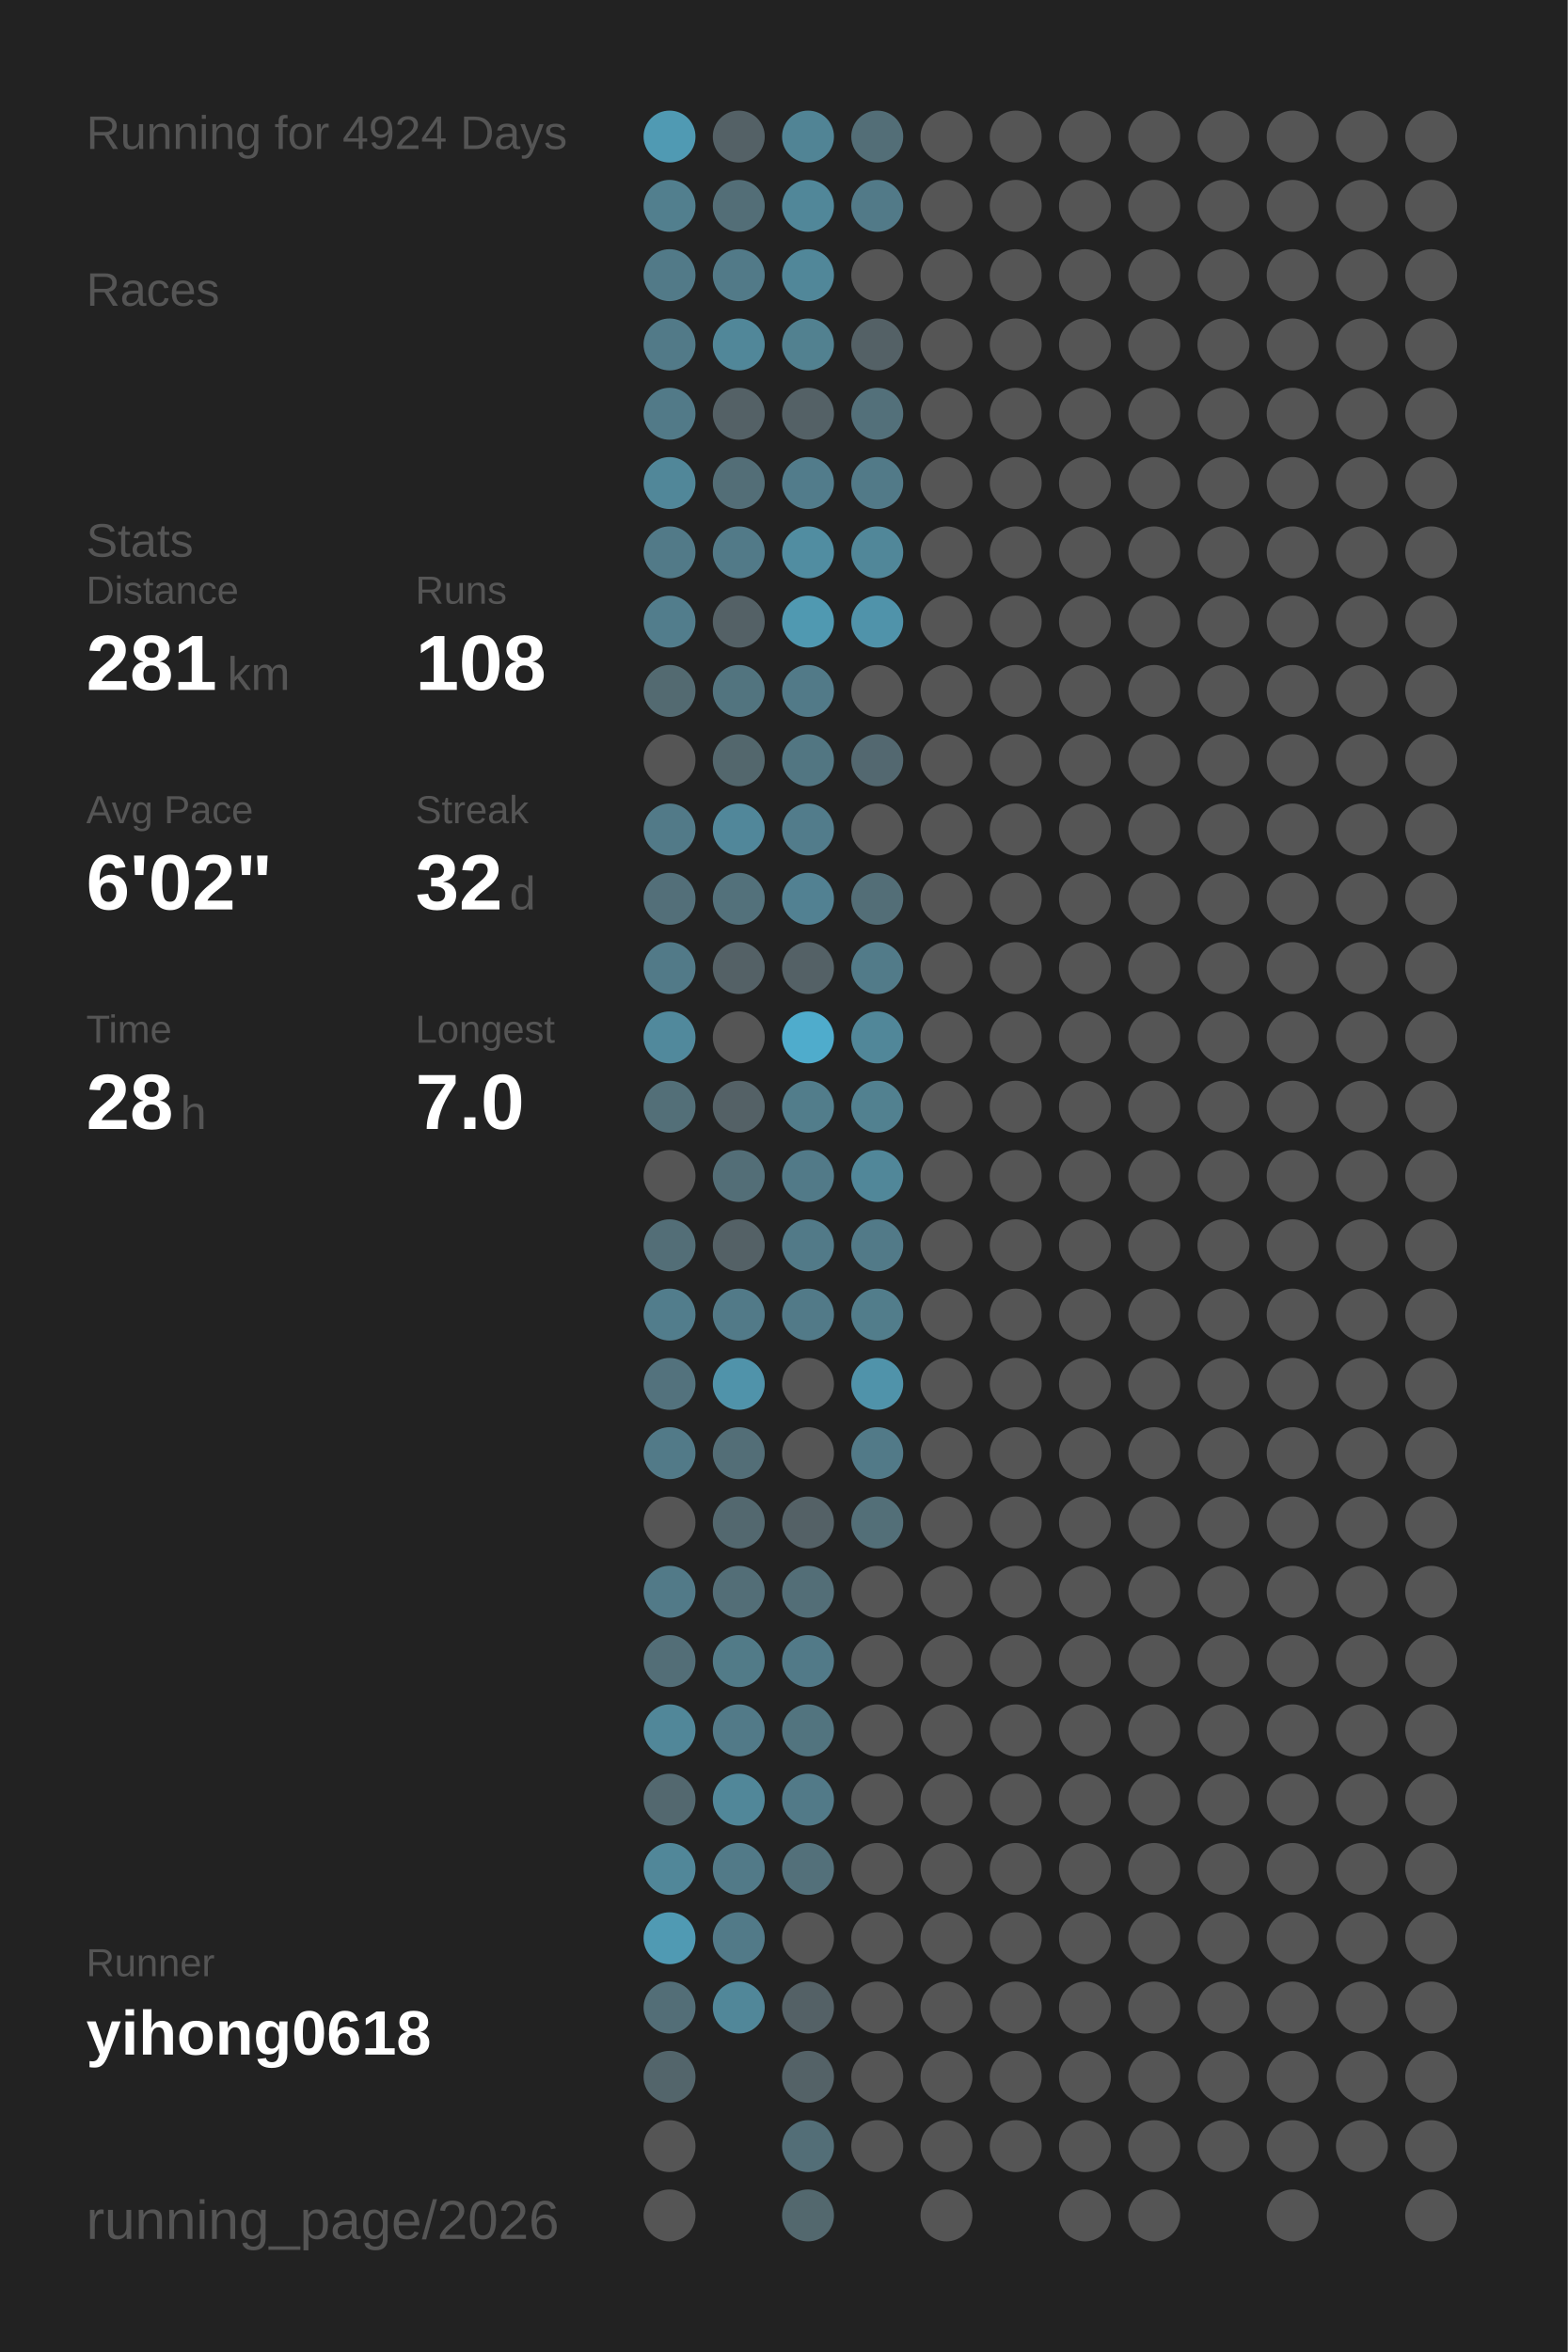
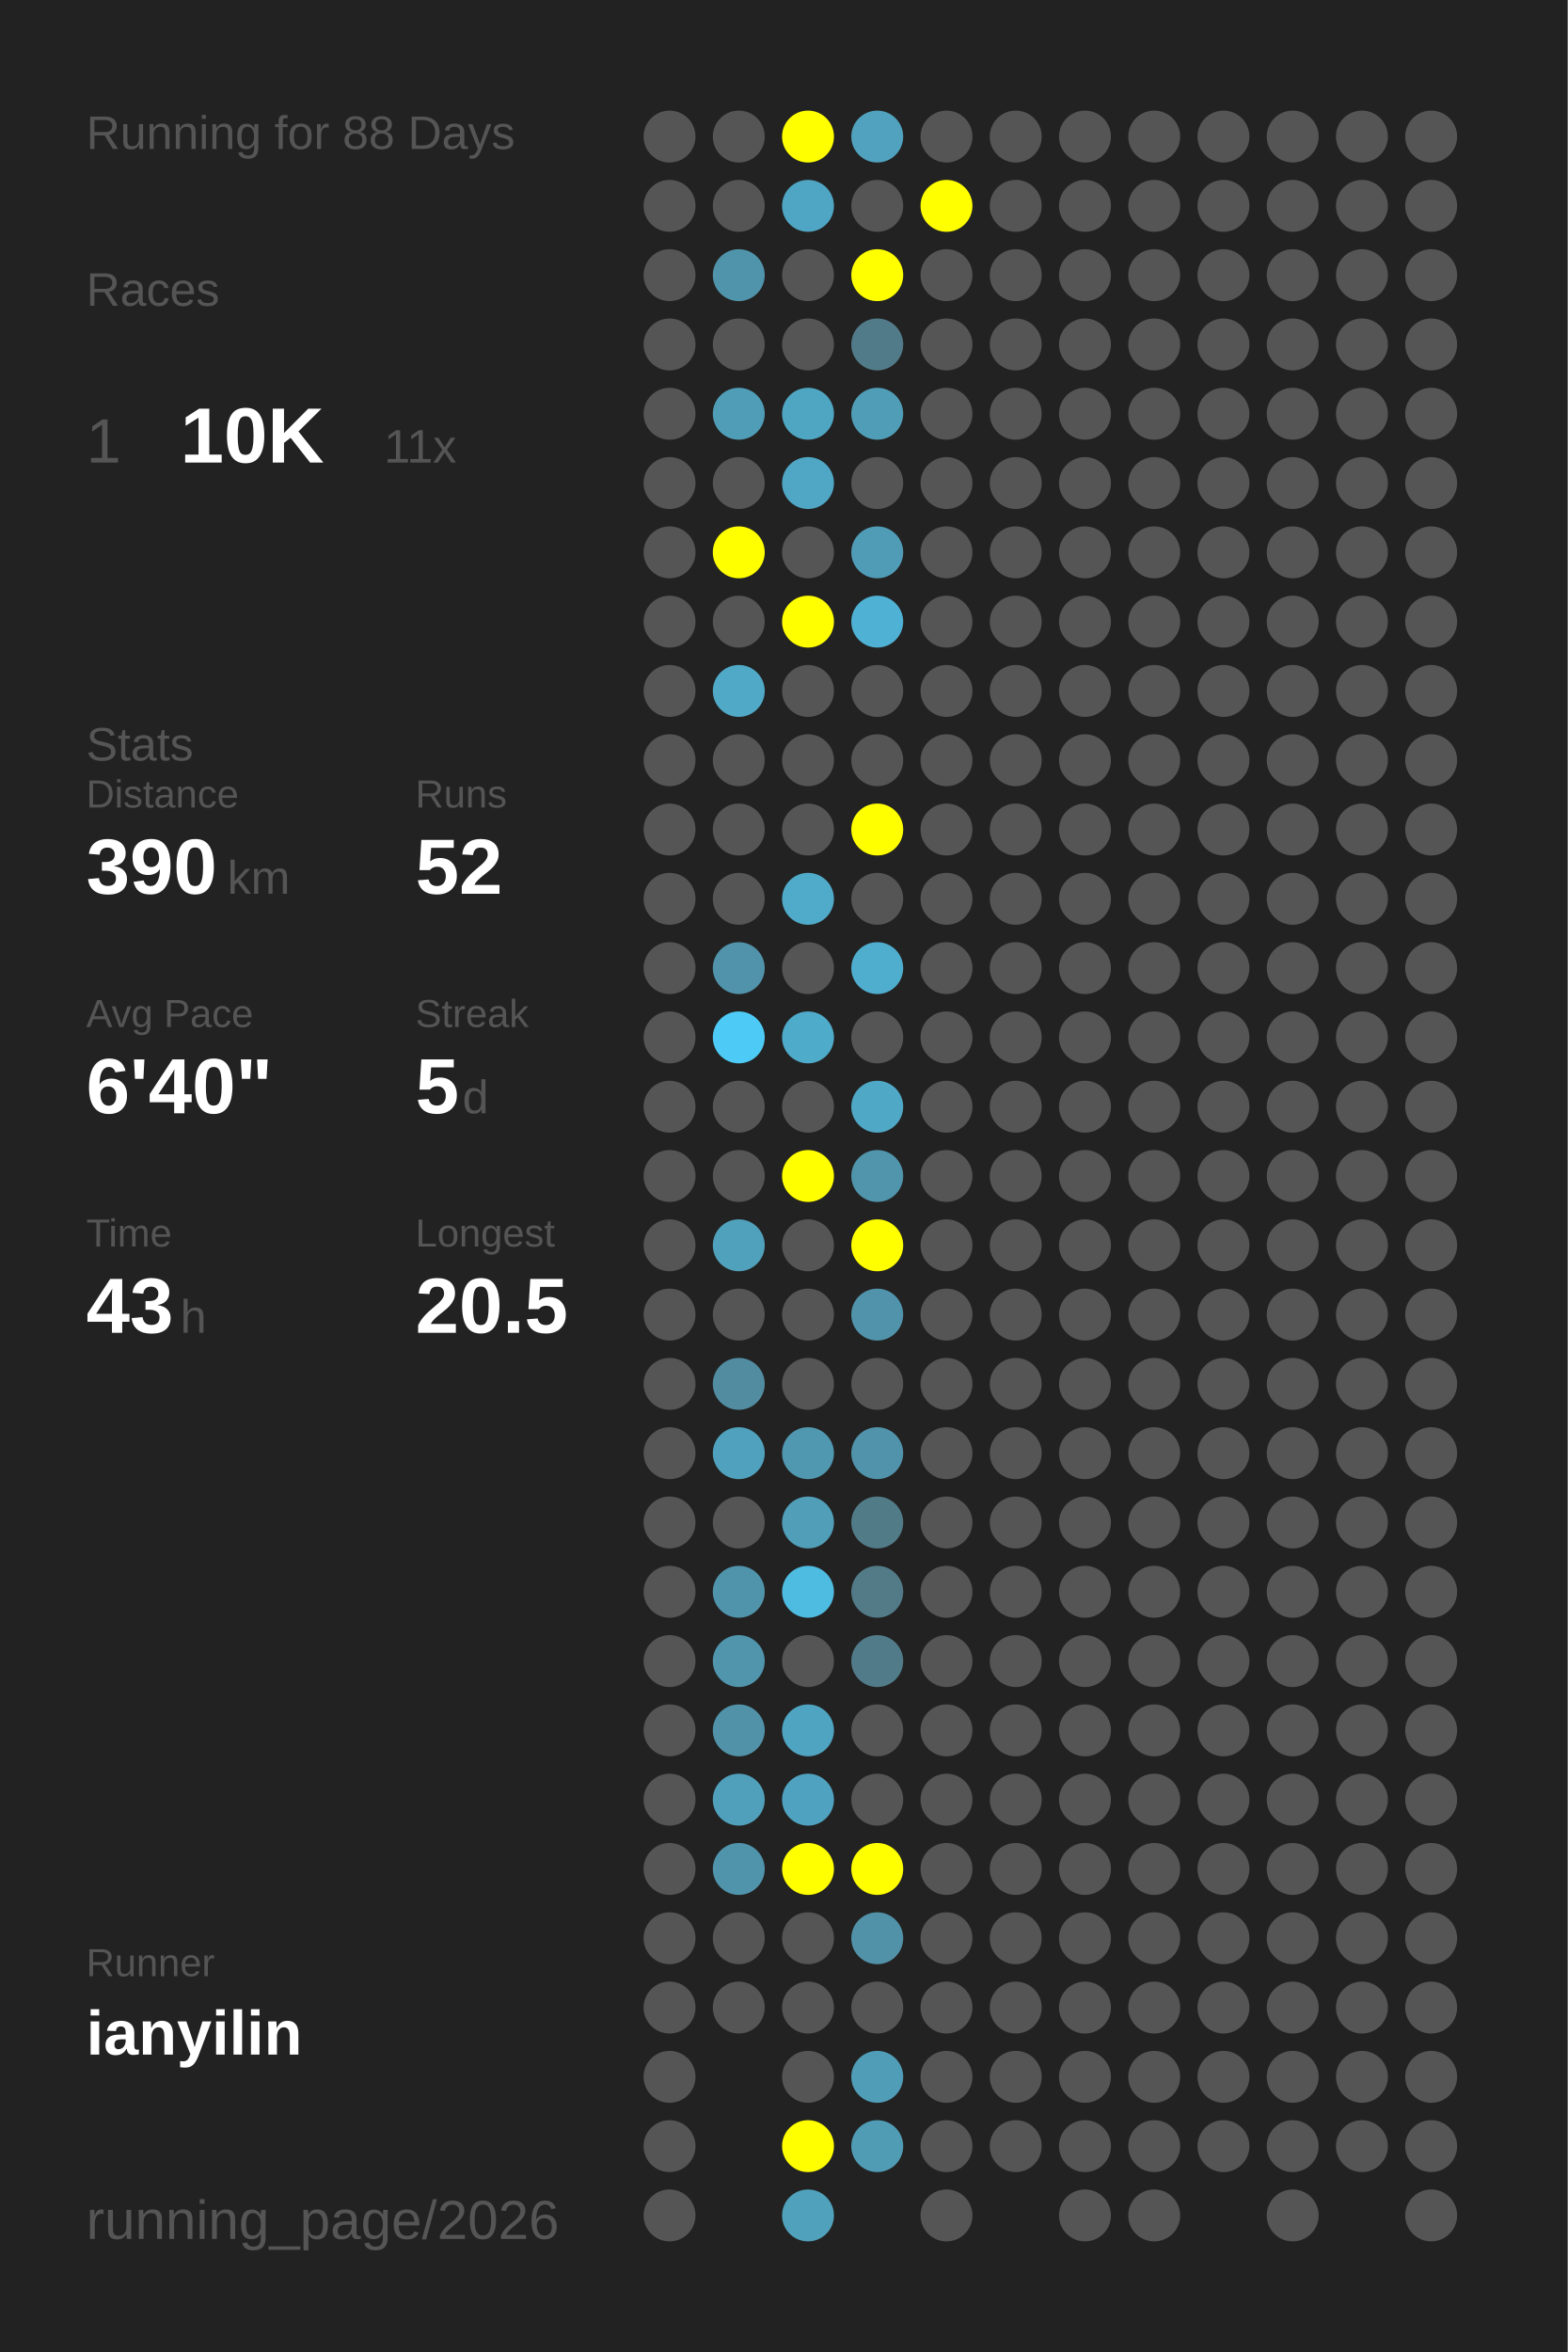
<svg xmlns="http://www.w3.org/2000/svg" baseProfile="full" height="300mm" version="1.1" viewBox="0,0,200,300" width="200mm">
  <defs />
  <rect fill="#222222" height="300" width="200" x="0" y="0" />
-   <text fill="#555555" style="font-size:6px; font-family:Arial;" x="11" y="19">Running for 4924 Days</text>
+   <text fill="#555555" style="font-size:6px; font-family:Arial;" x="11" y="19">Running for 88 Days</text>
  <text fill="#555555" style="font-size:6px; font-family:Arial;" x="11" y="39">Races</text>
-   <text fill="#555555" style="font-size:6px; font-family:Arial;" x="11" y="71">Stats</text>
-   <text fill="#555555" style="font-size:5px; font-family:Arial;" x="11" y="77">Distance</text>
-   <text fill="#FFFFFF" style="font-size:10px; font-family:Arial; font-weight:bold;" x="11" y="88">281</text>
-   <text fill="#555555" style="font-size:6px; font-family:Arial;" x="29" y="88">km</text>
-   <text fill="#555555" style="font-size:5px; font-family:Arial;" x="53" y="77">Runs</text>
-   <text fill="#FFFFFF" style="font-size:10px; font-family:Arial; font-weight:bold;" x="53" y="88">108</text>
-   <text fill="#555555" style="font-size:5px; font-family:Arial;" x="11" y="105">Avg Pace</text>
-   <text fill="#FFFFFF" style="font-size:10px; font-family:Arial; font-weight:bold;" x="11" y="116">6'02"</text>
-   <text fill="#555555" style="font-size:5px; font-family:Arial;" x="53" y="105">Streak</text>
-   <text fill="#FFFFFF" style="font-size:10px; font-family:Arial; font-weight:bold;" x="53" y="116">32</text>
-   <text fill="#555555" style="font-size:6px; font-family:Arial;" x="65" y="116">d</text>
-   <text fill="#555555" style="font-size:5px; font-family:Arial;" x="11" y="133">Time</text>
-   <text fill="#FFFFFF" style="font-size:10px; font-family:Arial; font-weight:bold;" x="11" y="144">28</text>
-   <text fill="#555555" style="font-size:6px; font-family:Arial;" x="23" y="144">h</text>
-   <text fill="#555555" style="font-size:5px; font-family:Arial;" x="53" y="133">Longest</text>
-   <text fill="#FFFFFF" style="font-size:10px; font-family:Arial; font-weight:bold;" x="53" y="144">7.0</text>
+   <text fill="#555555" style="font-size:8px; font-family:Arial;" x="11" y="59">1</text>
+   <text fill="#FFFFFF" style="font-size:10px; font-family:Arial; font-weight:bold;" x="23" y="59">10K</text>
+   <text fill="#555555" style="font-size:6px; font-family:Arial;" x="49" y="59">11x</text>
+   <text fill="#555555" style="font-size:6px; font-family:Arial;" x="11" y="97">Stats</text>
+   <text fill="#555555" style="font-size:5px; font-family:Arial;" x="11" y="103">Distance</text>
+   <text fill="#FFFFFF" style="font-size:10px; font-family:Arial; font-weight:bold;" x="11" y="114">390</text>
+   <text fill="#555555" style="font-size:6px; font-family:Arial;" x="29" y="114">km</text>
+   <text fill="#555555" style="font-size:5px; font-family:Arial;" x="53" y="103">Runs</text>
+   <text fill="#FFFFFF" style="font-size:10px; font-family:Arial; font-weight:bold;" x="53" y="114">52</text>
+   <text fill="#555555" style="font-size:5px; font-family:Arial;" x="11" y="131">Avg Pace</text>
+   <text fill="#FFFFFF" style="font-size:10px; font-family:Arial; font-weight:bold;" x="11" y="142">6'40"</text>
+   <text fill="#555555" style="font-size:5px; font-family:Arial;" x="53" y="131">Streak</text>
+   <text fill="#FFFFFF" style="font-size:10px; font-family:Arial; font-weight:bold;" x="53" y="142">5</text>
+   <text fill="#555555" style="font-size:6px; font-family:Arial;" x="59" y="142">d</text>
+   <text fill="#555555" style="font-size:5px; font-family:Arial;" x="11" y="159">Time</text>
+   <text fill="#FFFFFF" style="font-size:10px; font-family:Arial; font-weight:bold;" x="11" y="170">43</text>
+   <text fill="#555555" style="font-size:6px; font-family:Arial;" x="23" y="170">h</text>
+   <text fill="#555555" style="font-size:5px; font-family:Arial;" x="53" y="159">Longest</text>
+   <text fill="#FFFFFF" style="font-size:10px; font-family:Arial; font-weight:bold;" x="53" y="170">20.5</text>
  <text fill="#555555" style="font-size:5px; font-family:Arial;" x="11" y="252.065">Runner</text>
-   <text fill="#FFFFFF" style="font-size:8px; font-family:Arial; font-weight:bold;" x="11" y="262.065">yihong0618</text>
+   <text fill="#FFFFFF" style="font-size:8px; font-family:Arial; font-weight:bold;" x="11" y="262.065">ianyilin</text>
  <text fill="#555555" style="font-size:7px; font-family:Arial;" x="11" y="285.581">running_page/2026</text>
-   <circle cx="85.417" cy="17.419" fill="#509ab3" r="3.312" />
-   <circle cx="85.417" cy="26.258" fill="#527f8e" r="3.312" />
-   <circle cx="85.417" cy="35.097" fill="#527a88" r="3.312" />
-   <circle cx="85.417" cy="43.935" fill="#527a88" r="3.312" />
-   <circle cx="85.417" cy="52.774" fill="#527a88" r="3.312" />
-   <circle cx="85.417" cy="61.613" fill="#518799" r="3.312" />
-   <circle cx="85.417" cy="70.452" fill="#527a88" r="3.312" />
-   <circle cx="85.417" cy="79.29" fill="#527d8c" r="3.312" />
-   <circle cx="85.417" cy="88.129" fill="#536a71" r="3.312" />
+   <circle cx="85.417" cy="17.419" fill="#555555" r="3.312" />
+   <circle cx="85.417" cy="26.258" fill="#555555" r="3.312" />
+   <circle cx="85.417" cy="35.097" fill="#555555" r="3.312" />
+   <circle cx="85.417" cy="43.935" fill="#555555" r="3.312" />
+   <circle cx="85.417" cy="52.774" fill="#555555" r="3.312" />
+   <circle cx="85.417" cy="61.613" fill="#555555" r="3.312" />
+   <circle cx="85.417" cy="70.452" fill="#555555" r="3.312" />
+   <circle cx="85.417" cy="79.29" fill="#555555" r="3.312" />
+   <circle cx="85.417" cy="88.129" fill="#555555" r="3.312" />
  <circle cx="85.417" cy="96.968" fill="#555555" r="3.312" />
-   <circle cx="85.417" cy="105.806" fill="#527a88" r="3.312" />
-   <circle cx="85.417" cy="114.645" fill="#536f79" r="3.312" />
-   <circle cx="85.417" cy="123.484" fill="#527a88" r="3.312" />
-   <circle cx="85.417" cy="132.323" fill="#51899c" r="3.312" />
-   <circle cx="85.417" cy="141.161" fill="#536f78" r="3.312" />
+   <circle cx="85.417" cy="105.806" fill="#555555" r="3.312" />
+   <circle cx="85.417" cy="114.645" fill="#555555" r="3.312" />
+   <circle cx="85.417" cy="123.484" fill="#555555" r="3.312" />
+   <circle cx="85.417" cy="132.323" fill="#555555" r="3.312" />
+   <circle cx="85.417" cy="141.161" fill="#555555" r="3.312" />
  <circle cx="85.417" cy="150" fill="#555555" r="3.312" />
-   <circle cx="85.417" cy="158.839" fill="#536e77" r="3.312" />
-   <circle cx="85.417" cy="167.677" fill="#527d8c" r="3.312" />
-   <circle cx="85.417" cy="176.516" fill="#53727d" r="3.312" />
-   <circle cx="85.417" cy="185.355" fill="#527a88" r="3.312" />
+   <circle cx="85.417" cy="158.839" fill="#555555" r="3.312" />
+   <circle cx="85.417" cy="167.677" fill="#555555" r="3.312" />
+   <circle cx="85.417" cy="176.516" fill="#555555" r="3.312" />
+   <circle cx="85.417" cy="185.355" fill="#555555" r="3.312" />
  <circle cx="85.417" cy="194.194" fill="#555555" r="3.312" />
-   <circle cx="85.417" cy="203.032" fill="#527a88" r="3.312" />
-   <circle cx="85.417" cy="211.871" fill="#536e77" r="3.312" />
-   <circle cx="85.417" cy="220.71" fill="#518799" r="3.312" />
-   <circle cx="85.417" cy="229.548" fill="#53686f" r="3.312" />
-   <circle cx="85.417" cy="238.387" fill="#518799" r="3.312" />
-   <circle cx="85.417" cy="247.226" fill="#509ab3" r="3.312" />
-   <circle cx="85.417" cy="256.065" fill="#536e77" r="3.312" />
-   <circle cx="85.417" cy="264.903" fill="#53656b" r="3.312" />
+   <circle cx="85.417" cy="203.032" fill="#555555" r="3.312" />
+   <circle cx="85.417" cy="211.871" fill="#555555" r="3.312" />
+   <circle cx="85.417" cy="220.71" fill="#555555" r="3.312" />
+   <circle cx="85.417" cy="229.548" fill="#555555" r="3.312" />
+   <circle cx="85.417" cy="238.387" fill="#555555" r="3.312" />
+   <circle cx="85.417" cy="247.226" fill="#555555" r="3.312" />
+   <circle cx="85.417" cy="256.065" fill="#555555" r="3.312" />
+   <circle cx="85.417" cy="264.903" fill="#555555" r="3.312" />
  <circle cx="85.417" cy="273.742" fill="#555555" r="3.312" />
  <circle cx="85.417" cy="282.581" fill="#555555" r="3.312" />
-   <circle cx="94.25" cy="17.419" fill="#546166" r="3.312" />
-   <circle cx="94.25" cy="26.258" fill="#536e77" r="3.312" />
-   <circle cx="94.25" cy="35.097" fill="#527a88" r="3.312" />
-   <circle cx="94.25" cy="43.935" fill="#518799" r="3.312" />
-   <circle cx="94.25" cy="52.774" fill="#546166" r="3.312" />
-   <circle cx="94.25" cy="61.613" fill="#536e77" r="3.312" />
-   <circle cx="94.25" cy="70.452" fill="#527a88" r="3.312" />
-   <circle cx="94.25" cy="79.29" fill="#546166" r="3.312" />
-   <circle cx="94.25" cy="88.129" fill="#52747f" r="3.312" />
-   <circle cx="94.25" cy="96.968" fill="#53676d" r="3.312" />
-   <circle cx="94.25" cy="105.806" fill="#51879a" r="3.312" />
-   <circle cx="94.25" cy="114.645" fill="#53717b" r="3.312" />
-   <circle cx="94.25" cy="123.484" fill="#546166" r="3.312" />
-   <circle cx="94.25" cy="132.323" fill="#555555" r="3.312" />
-   <circle cx="94.25" cy="141.161" fill="#546166" r="3.312" />
-   <circle cx="94.25" cy="150" fill="#536e77" r="3.312" />
-   <circle cx="94.25" cy="158.839" fill="#546166" r="3.312" />
-   <circle cx="94.25" cy="167.677" fill="#527a88" r="3.312" />
-   <circle cx="94.25" cy="176.516" fill="#5093aa" r="3.312" />
-   <circle cx="94.25" cy="185.355" fill="#536e77" r="3.312" />
-   <circle cx="94.25" cy="194.194" fill="#53686f" r="3.312" />
-   <circle cx="94.25" cy="203.032" fill="#536e77" r="3.312" />
-   <circle cx="94.25" cy="211.871" fill="#527b88" r="3.312" />
-   <circle cx="94.25" cy="220.71" fill="#527a88" r="3.312" />
-   <circle cx="94.25" cy="229.548" fill="#518799" r="3.312" />
-   <circle cx="94.25" cy="238.387" fill="#527a88" r="3.312" />
-   <circle cx="94.25" cy="247.226" fill="#527a88" r="3.312" />
-   <circle cx="94.25" cy="256.065" fill="#518799" r="3.312" />
-   <circle cx="103.083" cy="17.419" fill="#518495" r="3.312" />
-   <circle cx="103.083" cy="26.258" fill="#518799" r="3.312" />
-   <circle cx="103.083" cy="35.097" fill="#518799" r="3.312" />
-   <circle cx="103.083" cy="43.935" fill="#528190" r="3.312" />
-   <circle cx="103.083" cy="52.774" fill="#546166" r="3.312" />
-   <circle cx="103.083" cy="61.613" fill="#527c8b" r="3.312" />
-   <circle cx="103.083" cy="70.452" fill="#518da1" r="3.312" />
-   <circle cx="103.083" cy="79.29" fill="#5099b1" r="3.312" />
-   <circle cx="103.083" cy="88.129" fill="#527a88" r="3.312" />
-   <circle cx="103.083" cy="96.968" fill="#527682" r="3.312" />
-   <circle cx="103.083" cy="105.806" fill="#527c8b" r="3.312" />
-   <circle cx="103.083" cy="114.645" fill="#528192" r="3.312" />
-   <circle cx="103.083" cy="123.484" fill="#546166" r="3.312" />
-   <circle cx="103.083" cy="132.323" fill="#4faccc" r="3.312" />
-   <circle cx="103.083" cy="141.161" fill="#527d8b" r="3.312" />
-   <circle cx="103.083" cy="150" fill="#527a88" r="3.312" />
-   <circle cx="103.083" cy="158.839" fill="#527a88" r="3.312" />
-   <circle cx="103.083" cy="167.677" fill="#527a88" r="3.312" />
+   <circle cx="94.25" cy="17.419" fill="#555555" r="3.312" />
+   <circle cx="94.25" cy="26.258" fill="#555555" r="3.312" />
+   <circle cx="94.25" cy="35.097" fill="#5094ab" r="3.312" />
+   <circle cx="94.25" cy="43.935" fill="#555555" r="3.312" />
+   <circle cx="94.25" cy="52.774" fill="#509db8" r="3.312" />
+   <circle cx="94.25" cy="61.613" fill="#555555" r="3.312" />
+   <circle cx="94.25" cy="70.452" fill="#FFFF00" r="3.312" />
+   <circle cx="94.25" cy="79.29" fill="#555555" r="3.312" />
+   <circle cx="94.25" cy="88.129" fill="#4fa9c7" r="3.312" />
+   <circle cx="94.25" cy="96.968" fill="#555555" r="3.312" />
+   <circle cx="94.25" cy="105.806" fill="#555555" r="3.312" />
+   <circle cx="94.25" cy="114.645" fill="#555555" r="3.312" />
+   <circle cx="94.25" cy="123.484" fill="#5093aa" r="3.312" />
+   <circle cx="94.25" cy="132.323" fill="#4dcbf6" r="3.312" />
+   <circle cx="94.25" cy="141.161" fill="#555555" r="3.312" />
+   <circle cx="94.25" cy="150" fill="#555555" r="3.312" />
+   <circle cx="94.25" cy="158.839" fill="#50a1bc" r="3.312" />
+   <circle cx="94.25" cy="167.677" fill="#555555" r="3.312" />
+   <circle cx="94.25" cy="176.516" fill="#518ca1" r="3.312" />
+   <circle cx="94.25" cy="185.355" fill="#50a1bd" r="3.312" />
+   <circle cx="94.25" cy="194.194" fill="#555555" r="3.312" />
+   <circle cx="94.25" cy="203.032" fill="#5094ab" r="3.312" />
+   <circle cx="94.25" cy="211.871" fill="#5095ac" r="3.312" />
+   <circle cx="94.25" cy="220.71" fill="#5192a9" r="3.312" />
+   <circle cx="94.25" cy="229.548" fill="#50a0bb" r="3.312" />
+   <circle cx="94.25" cy="238.387" fill="#5094ac" r="3.312" />
+   <circle cx="94.25" cy="247.226" fill="#555555" r="3.312" />
+   <circle cx="94.25" cy="256.065" fill="#555555" r="3.312" />
+   <circle cx="103.083" cy="17.419" fill="#FFFF00" r="3.312" />
+   <circle cx="103.083" cy="26.258" fill="#4fa6c4" r="3.312" />
+   <circle cx="103.083" cy="35.097" fill="#555555" r="3.312" />
+   <circle cx="103.083" cy="43.935" fill="#555555" r="3.312" />
+   <circle cx="103.083" cy="52.774" fill="#4fa6c3" r="3.312" />
+   <circle cx="103.083" cy="61.613" fill="#4fa7c5" r="3.312" />
+   <circle cx="103.083" cy="70.452" fill="#555555" r="3.312" />
+   <circle cx="103.083" cy="79.29" fill="#FFFF00" r="3.312" />
+   <circle cx="103.083" cy="88.129" fill="#555555" r="3.312" />
+   <circle cx="103.083" cy="96.968" fill="#555555" r="3.312" />
+   <circle cx="103.083" cy="105.806" fill="#555555" r="3.312" />
+   <circle cx="103.083" cy="114.645" fill="#4fabc9" r="3.312" />
+   <circle cx="103.083" cy="123.484" fill="#555555" r="3.312" />
+   <circle cx="103.083" cy="132.323" fill="#4fabca" r="3.312" />
+   <circle cx="103.083" cy="141.161" fill="#555555" r="3.312" />
+   <circle cx="103.083" cy="150" fill="#FFFF00" r="3.312" />
+   <circle cx="103.083" cy="158.839" fill="#555555" r="3.312" />
+   <circle cx="103.083" cy="167.677" fill="#555555" r="3.312" />
  <circle cx="103.083" cy="176.516" fill="#555555" r="3.312" />
-   <circle cx="103.083" cy="185.355" fill="#555555" r="3.312" />
-   <circle cx="103.083" cy="194.194" fill="#546166" r="3.312" />
-   <circle cx="103.083" cy="203.032" fill="#536e77" r="3.312" />
-   <circle cx="103.083" cy="211.871" fill="#527a88" r="3.312" />
-   <circle cx="103.083" cy="220.71" fill="#52747f" r="3.312" />
-   <circle cx="103.083" cy="229.548" fill="#527a88" r="3.312" />
-   <circle cx="103.083" cy="238.387" fill="#53707a" r="3.312" />
+   <circle cx="103.083" cy="185.355" fill="#5098b0" r="3.312" />
+   <circle cx="103.083" cy="194.194" fill="#509eb8" r="3.312" />
+   <circle cx="103.083" cy="203.032" fill="#4ebbe0" r="3.312" />
+   <circle cx="103.083" cy="211.871" fill="#555555" r="3.312" />
+   <circle cx="103.083" cy="220.71" fill="#4fa4c1" r="3.312" />
+   <circle cx="103.083" cy="229.548" fill="#4fa3c0" r="3.312" />
+   <circle cx="103.083" cy="238.387" fill="#FFFF00" r="3.312" />
  <circle cx="103.083" cy="247.226" fill="#555555" r="3.312" />
-   <circle cx="103.083" cy="256.065" fill="#546166" r="3.312" />
-   <circle cx="103.083" cy="264.903" fill="#546267" r="3.312" />
-   <circle cx="103.083" cy="273.742" fill="#536e77" r="3.312" />
-   <circle cx="103.083" cy="282.581" fill="#53686e" r="3.312" />
-   <circle cx="111.917" cy="17.419" fill="#536e77" r="3.312" />
-   <circle cx="111.917" cy="26.258" fill="#527a88" r="3.312" />
-   <circle cx="111.917" cy="35.097" fill="#555555" r="3.312" />
-   <circle cx="111.917" cy="43.935" fill="#546166" r="3.312" />
-   <circle cx="111.917" cy="52.774" fill="#53707a" r="3.312" />
-   <circle cx="111.917" cy="61.613" fill="#527a88" r="3.312" />
-   <circle cx="111.917" cy="70.452" fill="#518799" r="3.312" />
-   <circle cx="111.917" cy="79.29" fill="#5093aa" r="3.312" />
+   <circle cx="103.083" cy="256.065" fill="#555555" r="3.312" />
+   <circle cx="103.083" cy="264.903" fill="#555555" r="3.312" />
+   <circle cx="103.083" cy="273.742" fill="#FFFF00" r="3.312" />
+   <circle cx="103.083" cy="282.581" fill="#50a1bc" r="3.312" />
+   <circle cx="111.917" cy="17.419" fill="#50a2be" r="3.312" />
+   <circle cx="111.917" cy="26.258" fill="#555555" r="3.312" />
+   <circle cx="111.917" cy="35.097" fill="#FFFF00" r="3.312" />
+   <circle cx="111.917" cy="43.935" fill="#527b89" r="3.312" />
+   <circle cx="111.917" cy="52.774" fill="#509db7" r="3.312" />
+   <circle cx="111.917" cy="61.613" fill="#555555" r="3.312" />
+   <circle cx="111.917" cy="70.452" fill="#509cb6" r="3.312" />
+   <circle cx="111.917" cy="79.29" fill="#4fb1d3" r="3.312" />
  <circle cx="111.917" cy="88.129" fill="#555555" r="3.312" />
-   <circle cx="111.917" cy="96.968" fill="#536870" r="3.312" />
-   <circle cx="111.917" cy="105.806" fill="#555555" r="3.312" />
-   <circle cx="111.917" cy="114.645" fill="#536e77" r="3.312" />
-   <circle cx="111.917" cy="123.484" fill="#527b89" r="3.312" />
-   <circle cx="111.917" cy="132.323" fill="#518799" r="3.312" />
-   <circle cx="111.917" cy="141.161" fill="#528190" r="3.312" />
-   <circle cx="111.917" cy="150" fill="#518799" r="3.312" />
-   <circle cx="111.917" cy="158.839" fill="#527a88" r="3.312" />
-   <circle cx="111.917" cy="167.677" fill="#527d8b" r="3.312" />
-   <circle cx="111.917" cy="176.516" fill="#5093aa" r="3.312" />
-   <circle cx="111.917" cy="185.355" fill="#527a88" r="3.312" />
-   <circle cx="111.917" cy="194.194" fill="#536f78" r="3.312" />
-   <circle cx="111.917" cy="203.032" fill="#555555" r="3.312" />
-   <circle cx="111.917" cy="211.871" fill="#555555" r="3.312" />
+   <circle cx="111.917" cy="96.968" fill="#555555" r="3.312" />
+   <circle cx="111.917" cy="105.806" fill="#FFFF00" r="3.312" />
+   <circle cx="111.917" cy="114.645" fill="#555555" r="3.312" />
+   <circle cx="111.917" cy="123.484" fill="#4faece" r="3.312" />
+   <circle cx="111.917" cy="132.323" fill="#555555" r="3.312" />
+   <circle cx="111.917" cy="141.161" fill="#4fa8c6" r="3.312" />
+   <circle cx="111.917" cy="150" fill="#5095ac" r="3.312" />
+   <circle cx="111.917" cy="158.839" fill="#FFFF00" r="3.312" />
+   <circle cx="111.917" cy="167.677" fill="#5093aa" r="3.312" />
+   <circle cx="111.917" cy="176.516" fill="#555555" r="3.312" />
+   <circle cx="111.917" cy="185.355" fill="#5093aa" r="3.312" />
+   <circle cx="111.917" cy="194.194" fill="#527b88" r="3.312" />
+   <circle cx="111.917" cy="203.032" fill="#527a87" r="3.312" />
+   <circle cx="111.917" cy="211.871" fill="#527b89" r="3.312" />
  <circle cx="111.917" cy="220.71" fill="#555555" r="3.312" />
  <circle cx="111.917" cy="229.548" fill="#555555" r="3.312" />
-   <circle cx="111.917" cy="238.387" fill="#555555" r="3.312" />
-   <circle cx="111.917" cy="247.226" fill="#555555" r="3.312" />
+   <circle cx="111.917" cy="238.387" fill="#FFFF00" r="3.312" />
+   <circle cx="111.917" cy="247.226" fill="#5192a8" r="3.312" />
  <circle cx="111.917" cy="256.065" fill="#555555" r="3.312" />
-   <circle cx="111.917" cy="264.903" fill="#555555" r="3.312" />
-   <circle cx="111.917" cy="273.742" fill="#555555" r="3.312" />
+   <circle cx="111.917" cy="264.903" fill="#509db7" r="3.312" />
+   <circle cx="111.917" cy="273.742" fill="#509cb5" r="3.312" />
  <circle cx="120.75" cy="17.419" fill="#555555" r="3.312" />
-   <circle cx="120.75" cy="26.258" fill="#555555" r="3.312" />
+   <circle cx="120.75" cy="26.258" fill="#FFFF00" r="3.312" />
  <circle cx="120.75" cy="35.097" fill="#555555" r="3.312" />
  <circle cx="120.75" cy="43.935" fill="#555555" r="3.312" />
  <circle cx="120.75" cy="52.774" fill="#555555" r="3.312" />
  <circle cx="120.75" cy="61.613" fill="#555555" r="3.312" />
  <circle cx="120.75" cy="70.452" fill="#555555" r="3.312" />
  <circle cx="120.75" cy="79.29" fill="#555555" r="3.312" />
  <circle cx="120.75" cy="88.129" fill="#555555" r="3.312" />
  <circle cx="120.75" cy="96.968" fill="#555555" r="3.312" />
  <circle cx="120.75" cy="105.806" fill="#555555" r="3.312" />
  <circle cx="120.75" cy="114.645" fill="#555555" r="3.312" />
  <circle cx="120.75" cy="123.484" fill="#555555" r="3.312" />
  <circle cx="120.75" cy="132.323" fill="#555555" r="3.312" />
  <circle cx="120.75" cy="141.161" fill="#555555" r="3.312" />
  <circle cx="120.75" cy="150" fill="#555555" r="3.312" />
  <circle cx="120.75" cy="158.839" fill="#555555" r="3.312" />
  <circle cx="120.75" cy="167.677" fill="#555555" r="3.312" />
  <circle cx="120.75" cy="176.516" fill="#555555" r="3.312" />
  <circle cx="120.75" cy="185.355" fill="#555555" r="3.312" />
  <circle cx="120.75" cy="194.194" fill="#555555" r="3.312" />
  <circle cx="120.75" cy="203.032" fill="#555555" r="3.312" />
  <circle cx="120.75" cy="211.871" fill="#555555" r="3.312" />
  <circle cx="120.75" cy="220.71" fill="#555555" r="3.312" />
  <circle cx="120.75" cy="229.548" fill="#555555" r="3.312" />
  <circle cx="120.75" cy="238.387" fill="#555555" r="3.312" />
  <circle cx="120.75" cy="247.226" fill="#555555" r="3.312" />
  <circle cx="120.75" cy="256.065" fill="#555555" r="3.312" />
  <circle cx="120.75" cy="264.903" fill="#555555" r="3.312" />
  <circle cx="120.75" cy="273.742" fill="#555555" r="3.312" />
  <circle cx="120.75" cy="282.581" fill="#555555" r="3.312" />
  <circle cx="129.583" cy="17.419" fill="#555555" r="3.312" />
  <circle cx="129.583" cy="26.258" fill="#555555" r="3.312" />
  <circle cx="129.583" cy="35.097" fill="#555555" r="3.312" />
  <circle cx="129.583" cy="43.935" fill="#555555" r="3.312" />
  <circle cx="129.583" cy="52.774" fill="#555555" r="3.312" />
  <circle cx="129.583" cy="61.613" fill="#555555" r="3.312" />
  <circle cx="129.583" cy="70.452" fill="#555555" r="3.312" />
  <circle cx="129.583" cy="79.29" fill="#555555" r="3.312" />
  <circle cx="129.583" cy="88.129" fill="#555555" r="3.312" />
  <circle cx="129.583" cy="96.968" fill="#555555" r="3.312" />
  <circle cx="129.583" cy="105.806" fill="#555555" r="3.312" />
  <circle cx="129.583" cy="114.645" fill="#555555" r="3.312" />
  <circle cx="129.583" cy="123.484" fill="#555555" r="3.312" />
  <circle cx="129.583" cy="132.323" fill="#555555" r="3.312" />
  <circle cx="129.583" cy="141.161" fill="#555555" r="3.312" />
  <circle cx="129.583" cy="150" fill="#555555" r="3.312" />
  <circle cx="129.583" cy="158.839" fill="#555555" r="3.312" />
  <circle cx="129.583" cy="167.677" fill="#555555" r="3.312" />
  <circle cx="129.583" cy="176.516" fill="#555555" r="3.312" />
  <circle cx="129.583" cy="185.355" fill="#555555" r="3.312" />
  <circle cx="129.583" cy="194.194" fill="#555555" r="3.312" />
  <circle cx="129.583" cy="203.032" fill="#555555" r="3.312" />
  <circle cx="129.583" cy="211.871" fill="#555555" r="3.312" />
  <circle cx="129.583" cy="220.71" fill="#555555" r="3.312" />
  <circle cx="129.583" cy="229.548" fill="#555555" r="3.312" />
  <circle cx="129.583" cy="238.387" fill="#555555" r="3.312" />
  <circle cx="129.583" cy="247.226" fill="#555555" r="3.312" />
  <circle cx="129.583" cy="256.065" fill="#555555" r="3.312" />
  <circle cx="129.583" cy="264.903" fill="#555555" r="3.312" />
  <circle cx="129.583" cy="273.742" fill="#555555" r="3.312" />
  <circle cx="138.417" cy="17.419" fill="#555555" r="3.312" />
  <circle cx="138.417" cy="26.258" fill="#555555" r="3.312" />
  <circle cx="138.417" cy="35.097" fill="#555555" r="3.312" />
  <circle cx="138.417" cy="43.935" fill="#555555" r="3.312" />
  <circle cx="138.417" cy="52.774" fill="#555555" r="3.312" />
  <circle cx="138.417" cy="61.613" fill="#555555" r="3.312" />
  <circle cx="138.417" cy="70.452" fill="#555555" r="3.312" />
  <circle cx="138.417" cy="79.29" fill="#555555" r="3.312" />
  <circle cx="138.417" cy="88.129" fill="#555555" r="3.312" />
  <circle cx="138.417" cy="96.968" fill="#555555" r="3.312" />
  <circle cx="138.417" cy="105.806" fill="#555555" r="3.312" />
  <circle cx="138.417" cy="114.645" fill="#555555" r="3.312" />
  <circle cx="138.417" cy="123.484" fill="#555555" r="3.312" />
  <circle cx="138.417" cy="132.323" fill="#555555" r="3.312" />
  <circle cx="138.417" cy="141.161" fill="#555555" r="3.312" />
  <circle cx="138.417" cy="150" fill="#555555" r="3.312" />
  <circle cx="138.417" cy="158.839" fill="#555555" r="3.312" />
  <circle cx="138.417" cy="167.677" fill="#555555" r="3.312" />
  <circle cx="138.417" cy="176.516" fill="#555555" r="3.312" />
  <circle cx="138.417" cy="185.355" fill="#555555" r="3.312" />
  <circle cx="138.417" cy="194.194" fill="#555555" r="3.312" />
  <circle cx="138.417" cy="203.032" fill="#555555" r="3.312" />
  <circle cx="138.417" cy="211.871" fill="#555555" r="3.312" />
  <circle cx="138.417" cy="220.71" fill="#555555" r="3.312" />
  <circle cx="138.417" cy="229.548" fill="#555555" r="3.312" />
  <circle cx="138.417" cy="238.387" fill="#555555" r="3.312" />
  <circle cx="138.417" cy="247.226" fill="#555555" r="3.312" />
  <circle cx="138.417" cy="256.065" fill="#555555" r="3.312" />
  <circle cx="138.417" cy="264.903" fill="#555555" r="3.312" />
  <circle cx="138.417" cy="273.742" fill="#555555" r="3.312" />
  <circle cx="138.417" cy="282.581" fill="#555555" r="3.312" />
  <circle cx="147.25" cy="17.419" fill="#555555" r="3.312" />
  <circle cx="147.25" cy="26.258" fill="#555555" r="3.312" />
  <circle cx="147.25" cy="35.097" fill="#555555" r="3.312" />
  <circle cx="147.25" cy="43.935" fill="#555555" r="3.312" />
  <circle cx="147.25" cy="52.774" fill="#555555" r="3.312" />
  <circle cx="147.25" cy="61.613" fill="#555555" r="3.312" />
  <circle cx="147.25" cy="70.452" fill="#555555" r="3.312" />
  <circle cx="147.25" cy="79.29" fill="#555555" r="3.312" />
  <circle cx="147.25" cy="88.129" fill="#555555" r="3.312" />
  <circle cx="147.25" cy="96.968" fill="#555555" r="3.312" />
  <circle cx="147.25" cy="105.806" fill="#555555" r="3.312" />
  <circle cx="147.25" cy="114.645" fill="#555555" r="3.312" />
  <circle cx="147.25" cy="123.484" fill="#555555" r="3.312" />
  <circle cx="147.25" cy="132.323" fill="#555555" r="3.312" />
  <circle cx="147.25" cy="141.161" fill="#555555" r="3.312" />
  <circle cx="147.25" cy="150" fill="#555555" r="3.312" />
  <circle cx="147.25" cy="158.839" fill="#555555" r="3.312" />
  <circle cx="147.25" cy="167.677" fill="#555555" r="3.312" />
  <circle cx="147.25" cy="176.516" fill="#555555" r="3.312" />
  <circle cx="147.25" cy="185.355" fill="#555555" r="3.312" />
  <circle cx="147.25" cy="194.194" fill="#555555" r="3.312" />
  <circle cx="147.25" cy="203.032" fill="#555555" r="3.312" />
  <circle cx="147.25" cy="211.871" fill="#555555" r="3.312" />
  <circle cx="147.25" cy="220.71" fill="#555555" r="3.312" />
  <circle cx="147.25" cy="229.548" fill="#555555" r="3.312" />
  <circle cx="147.25" cy="238.387" fill="#555555" r="3.312" />
  <circle cx="147.25" cy="247.226" fill="#555555" r="3.312" />
  <circle cx="147.25" cy="256.065" fill="#555555" r="3.312" />
  <circle cx="147.25" cy="264.903" fill="#555555" r="3.312" />
  <circle cx="147.25" cy="273.742" fill="#555555" r="3.312" />
  <circle cx="147.25" cy="282.581" fill="#555555" r="3.312" />
  <circle cx="156.083" cy="17.419" fill="#555555" r="3.312" />
  <circle cx="156.083" cy="26.258" fill="#555555" r="3.312" />
  <circle cx="156.083" cy="35.097" fill="#555555" r="3.312" />
  <circle cx="156.083" cy="43.935" fill="#555555" r="3.312" />
  <circle cx="156.083" cy="52.774" fill="#555555" r="3.312" />
  <circle cx="156.083" cy="61.613" fill="#555555" r="3.312" />
  <circle cx="156.083" cy="70.452" fill="#555555" r="3.312" />
  <circle cx="156.083" cy="79.29" fill="#555555" r="3.312" />
  <circle cx="156.083" cy="88.129" fill="#555555" r="3.312" />
  <circle cx="156.083" cy="96.968" fill="#555555" r="3.312" />
  <circle cx="156.083" cy="105.806" fill="#555555" r="3.312" />
  <circle cx="156.083" cy="114.645" fill="#555555" r="3.312" />
  <circle cx="156.083" cy="123.484" fill="#555555" r="3.312" />
  <circle cx="156.083" cy="132.323" fill="#555555" r="3.312" />
  <circle cx="156.083" cy="141.161" fill="#555555" r="3.312" />
  <circle cx="156.083" cy="150" fill="#555555" r="3.312" />
  <circle cx="156.083" cy="158.839" fill="#555555" r="3.312" />
  <circle cx="156.083" cy="167.677" fill="#555555" r="3.312" />
  <circle cx="156.083" cy="176.516" fill="#555555" r="3.312" />
  <circle cx="156.083" cy="185.355" fill="#555555" r="3.312" />
  <circle cx="156.083" cy="194.194" fill="#555555" r="3.312" />
  <circle cx="156.083" cy="203.032" fill="#555555" r="3.312" />
  <circle cx="156.083" cy="211.871" fill="#555555" r="3.312" />
  <circle cx="156.083" cy="220.71" fill="#555555" r="3.312" />
  <circle cx="156.083" cy="229.548" fill="#555555" r="3.312" />
  <circle cx="156.083" cy="238.387" fill="#555555" r="3.312" />
  <circle cx="156.083" cy="247.226" fill="#555555" r="3.312" />
  <circle cx="156.083" cy="256.065" fill="#555555" r="3.312" />
  <circle cx="156.083" cy="264.903" fill="#555555" r="3.312" />
  <circle cx="156.083" cy="273.742" fill="#555555" r="3.312" />
  <circle cx="164.917" cy="17.419" fill="#555555" r="3.312" />
  <circle cx="164.917" cy="26.258" fill="#555555" r="3.312" />
  <circle cx="164.917" cy="35.097" fill="#555555" r="3.312" />
  <circle cx="164.917" cy="43.935" fill="#555555" r="3.312" />
  <circle cx="164.917" cy="52.774" fill="#555555" r="3.312" />
  <circle cx="164.917" cy="61.613" fill="#555555" r="3.312" />
  <circle cx="164.917" cy="70.452" fill="#555555" r="3.312" />
  <circle cx="164.917" cy="79.29" fill="#555555" r="3.312" />
  <circle cx="164.917" cy="88.129" fill="#555555" r="3.312" />
  <circle cx="164.917" cy="96.968" fill="#555555" r="3.312" />
  <circle cx="164.917" cy="105.806" fill="#555555" r="3.312" />
  <circle cx="164.917" cy="114.645" fill="#555555" r="3.312" />
  <circle cx="164.917" cy="123.484" fill="#555555" r="3.312" />
  <circle cx="164.917" cy="132.323" fill="#555555" r="3.312" />
  <circle cx="164.917" cy="141.161" fill="#555555" r="3.312" />
  <circle cx="164.917" cy="150" fill="#555555" r="3.312" />
  <circle cx="164.917" cy="158.839" fill="#555555" r="3.312" />
  <circle cx="164.917" cy="167.677" fill="#555555" r="3.312" />
  <circle cx="164.917" cy="176.516" fill="#555555" r="3.312" />
  <circle cx="164.917" cy="185.355" fill="#555555" r="3.312" />
  <circle cx="164.917" cy="194.194" fill="#555555" r="3.312" />
  <circle cx="164.917" cy="203.032" fill="#555555" r="3.312" />
  <circle cx="164.917" cy="211.871" fill="#555555" r="3.312" />
  <circle cx="164.917" cy="220.71" fill="#555555" r="3.312" />
  <circle cx="164.917" cy="229.548" fill="#555555" r="3.312" />
  <circle cx="164.917" cy="238.387" fill="#555555" r="3.312" />
  <circle cx="164.917" cy="247.226" fill="#555555" r="3.312" />
  <circle cx="164.917" cy="256.065" fill="#555555" r="3.312" />
  <circle cx="164.917" cy="264.903" fill="#555555" r="3.312" />
  <circle cx="164.917" cy="273.742" fill="#555555" r="3.312" />
  <circle cx="164.917" cy="282.581" fill="#555555" r="3.312" />
  <circle cx="173.75" cy="17.419" fill="#555555" r="3.312" />
  <circle cx="173.75" cy="26.258" fill="#555555" r="3.312" />
  <circle cx="173.75" cy="35.097" fill="#555555" r="3.312" />
  <circle cx="173.75" cy="43.935" fill="#555555" r="3.312" />
  <circle cx="173.75" cy="52.774" fill="#555555" r="3.312" />
  <circle cx="173.75" cy="61.613" fill="#555555" r="3.312" />
  <circle cx="173.75" cy="70.452" fill="#555555" r="3.312" />
  <circle cx="173.75" cy="79.29" fill="#555555" r="3.312" />
  <circle cx="173.75" cy="88.129" fill="#555555" r="3.312" />
  <circle cx="173.75" cy="96.968" fill="#555555" r="3.312" />
  <circle cx="173.75" cy="105.806" fill="#555555" r="3.312" />
  <circle cx="173.75" cy="114.645" fill="#555555" r="3.312" />
  <circle cx="173.75" cy="123.484" fill="#555555" r="3.312" />
  <circle cx="173.75" cy="132.323" fill="#555555" r="3.312" />
  <circle cx="173.75" cy="141.161" fill="#555555" r="3.312" />
  <circle cx="173.75" cy="150" fill="#555555" r="3.312" />
  <circle cx="173.75" cy="158.839" fill="#555555" r="3.312" />
  <circle cx="173.75" cy="167.677" fill="#555555" r="3.312" />
  <circle cx="173.75" cy="176.516" fill="#555555" r="3.312" />
  <circle cx="173.75" cy="185.355" fill="#555555" r="3.312" />
  <circle cx="173.75" cy="194.194" fill="#555555" r="3.312" />
  <circle cx="173.75" cy="203.032" fill="#555555" r="3.312" />
  <circle cx="173.75" cy="211.871" fill="#555555" r="3.312" />
  <circle cx="173.75" cy="220.71" fill="#555555" r="3.312" />
  <circle cx="173.75" cy="229.548" fill="#555555" r="3.312" />
  <circle cx="173.75" cy="238.387" fill="#555555" r="3.312" />
  <circle cx="173.75" cy="247.226" fill="#555555" r="3.312" />
  <circle cx="173.75" cy="256.065" fill="#555555" r="3.312" />
  <circle cx="173.75" cy="264.903" fill="#555555" r="3.312" />
  <circle cx="173.75" cy="273.742" fill="#555555" r="3.312" />
  <circle cx="182.583" cy="17.419" fill="#555555" r="3.312" />
  <circle cx="182.583" cy="26.258" fill="#555555" r="3.312" />
  <circle cx="182.583" cy="35.097" fill="#555555" r="3.312" />
  <circle cx="182.583" cy="43.935" fill="#555555" r="3.312" />
  <circle cx="182.583" cy="52.774" fill="#555555" r="3.312" />
  <circle cx="182.583" cy="61.613" fill="#555555" r="3.312" />
  <circle cx="182.583" cy="70.452" fill="#555555" r="3.312" />
  <circle cx="182.583" cy="79.29" fill="#555555" r="3.312" />
  <circle cx="182.583" cy="88.129" fill="#555555" r="3.312" />
  <circle cx="182.583" cy="96.968" fill="#555555" r="3.312" />
  <circle cx="182.583" cy="105.806" fill="#555555" r="3.312" />
  <circle cx="182.583" cy="114.645" fill="#555555" r="3.312" />
  <circle cx="182.583" cy="123.484" fill="#555555" r="3.312" />
  <circle cx="182.583" cy="132.323" fill="#555555" r="3.312" />
  <circle cx="182.583" cy="141.161" fill="#555555" r="3.312" />
  <circle cx="182.583" cy="150" fill="#555555" r="3.312" />
  <circle cx="182.583" cy="158.839" fill="#555555" r="3.312" />
  <circle cx="182.583" cy="167.677" fill="#555555" r="3.312" />
  <circle cx="182.583" cy="176.516" fill="#555555" r="3.312" />
  <circle cx="182.583" cy="185.355" fill="#555555" r="3.312" />
  <circle cx="182.583" cy="194.194" fill="#555555" r="3.312" />
  <circle cx="182.583" cy="203.032" fill="#555555" r="3.312" />
  <circle cx="182.583" cy="211.871" fill="#555555" r="3.312" />
  <circle cx="182.583" cy="220.71" fill="#555555" r="3.312" />
  <circle cx="182.583" cy="229.548" fill="#555555" r="3.312" />
  <circle cx="182.583" cy="238.387" fill="#555555" r="3.312" />
  <circle cx="182.583" cy="247.226" fill="#555555" r="3.312" />
  <circle cx="182.583" cy="256.065" fill="#555555" r="3.312" />
  <circle cx="182.583" cy="264.903" fill="#555555" r="3.312" />
  <circle cx="182.583" cy="273.742" fill="#555555" r="3.312" />
  <circle cx="182.583" cy="282.581" fill="#555555" r="3.312" />
</svg>
